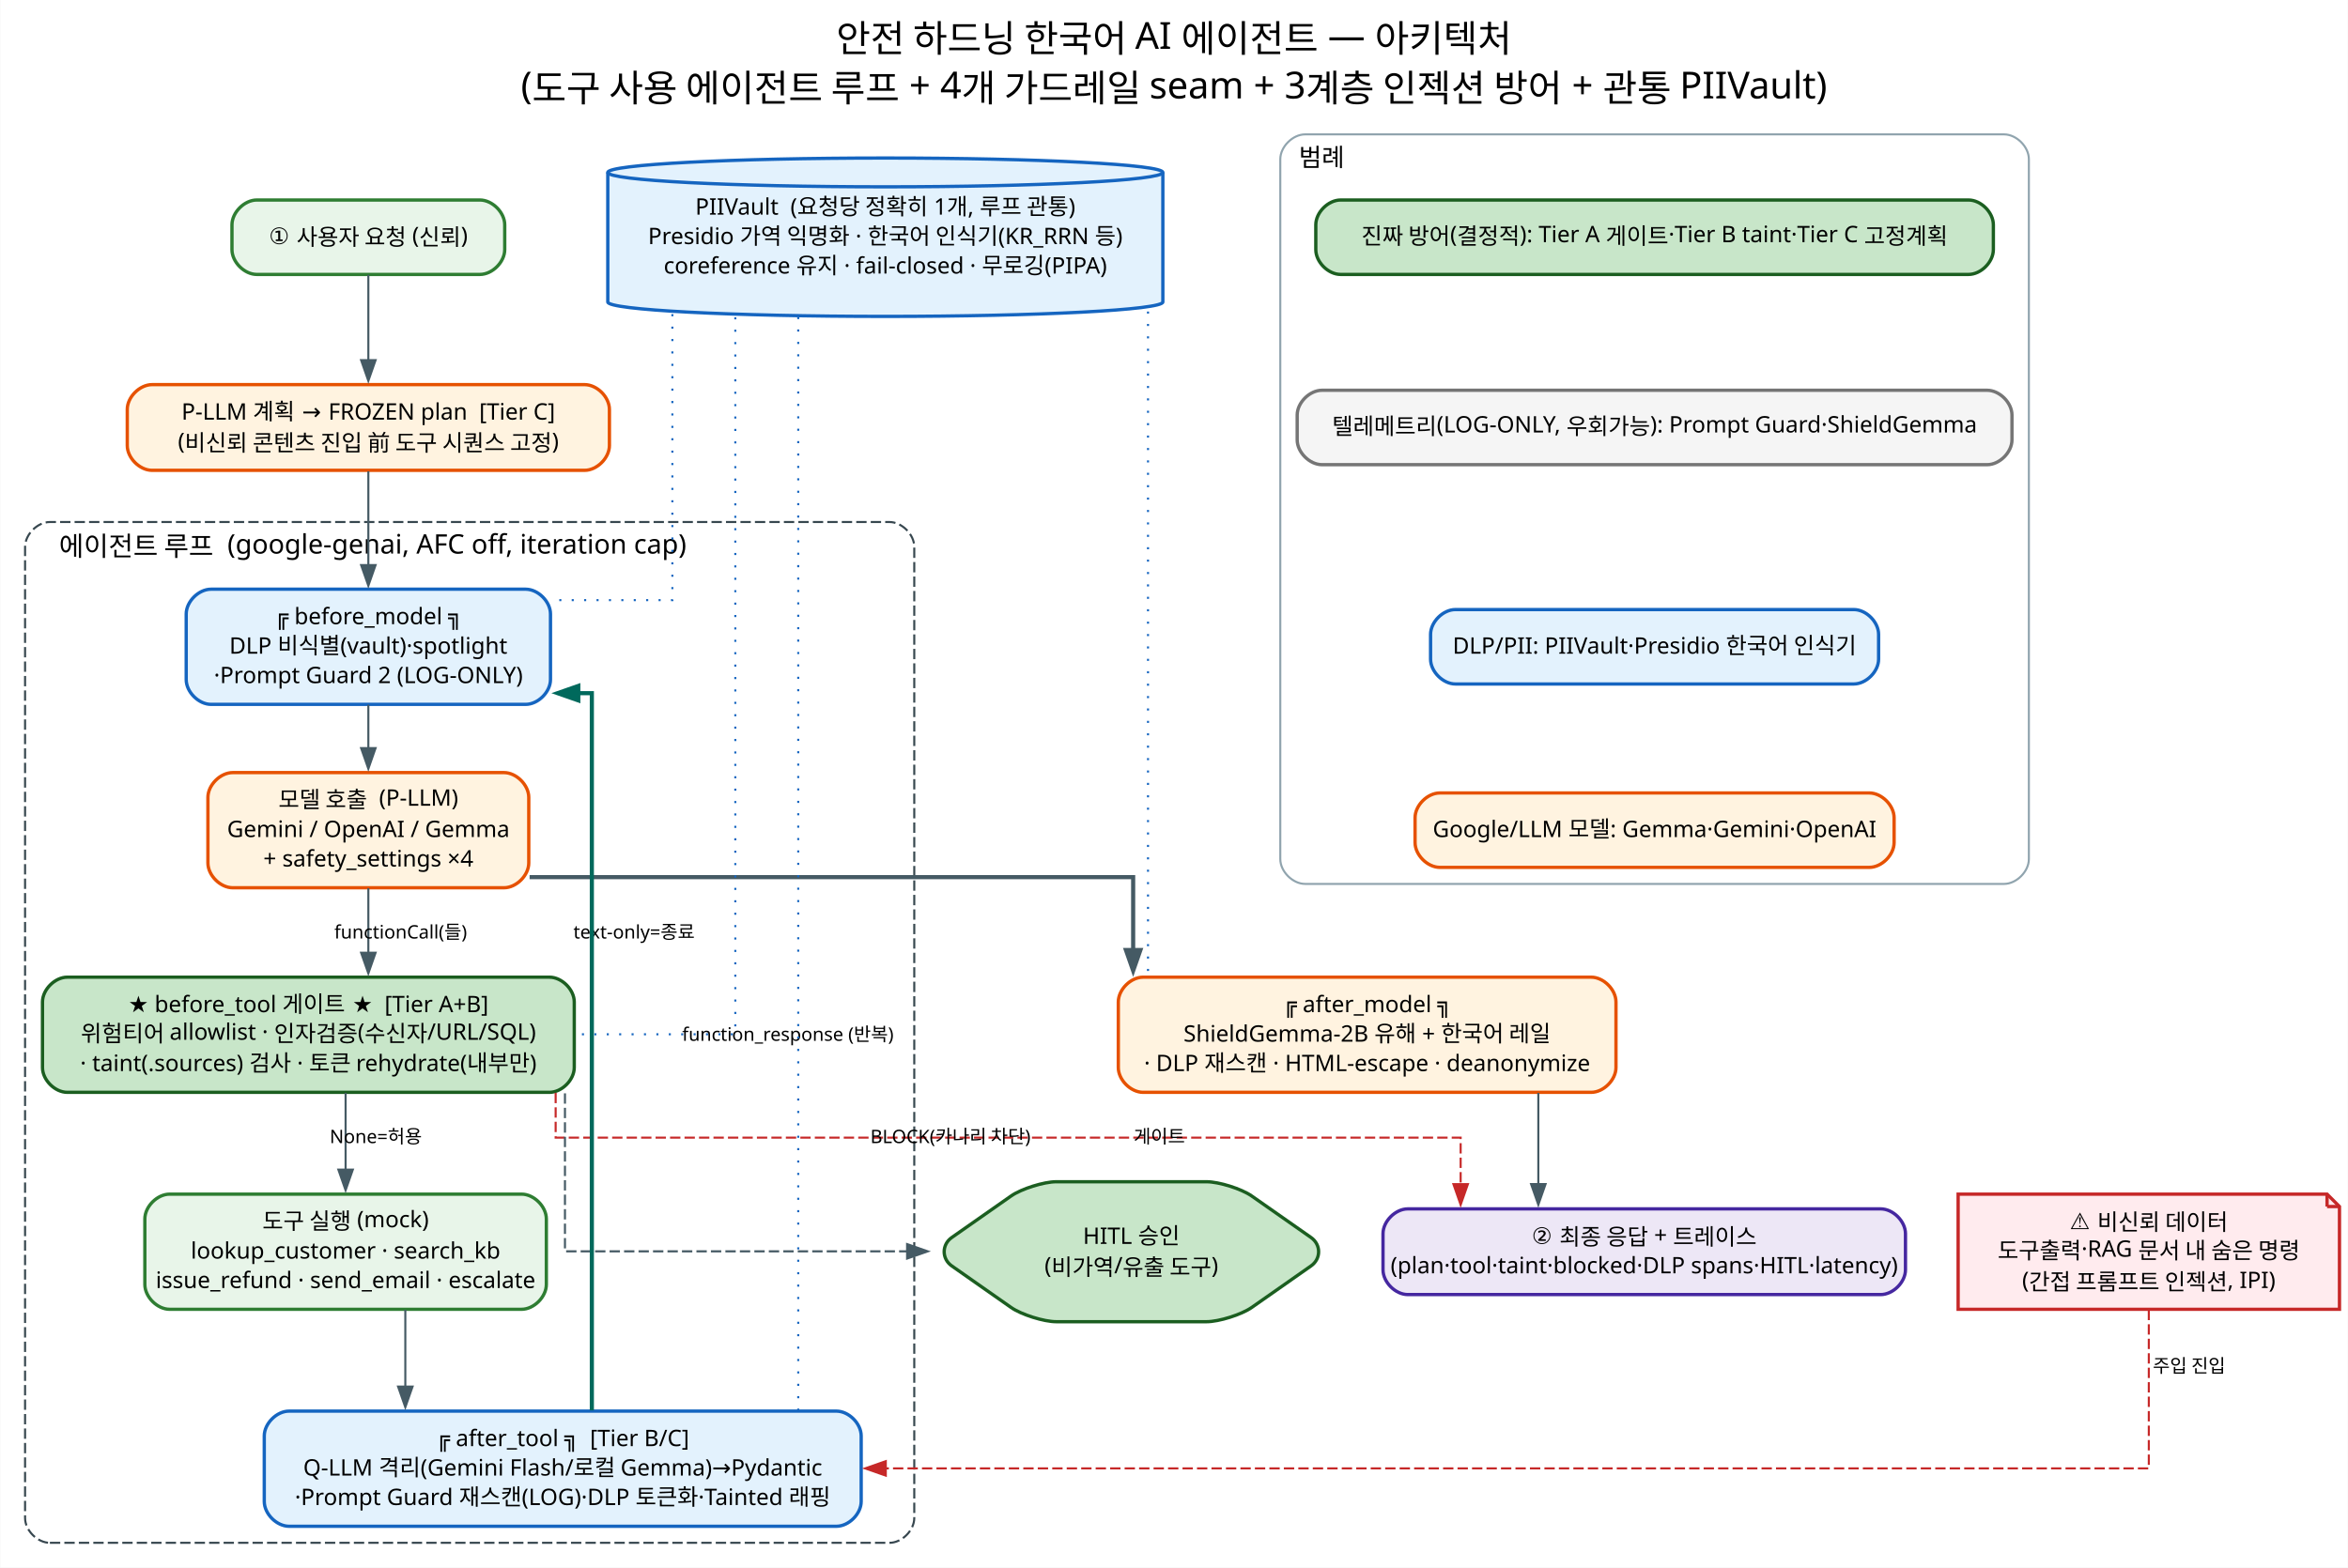
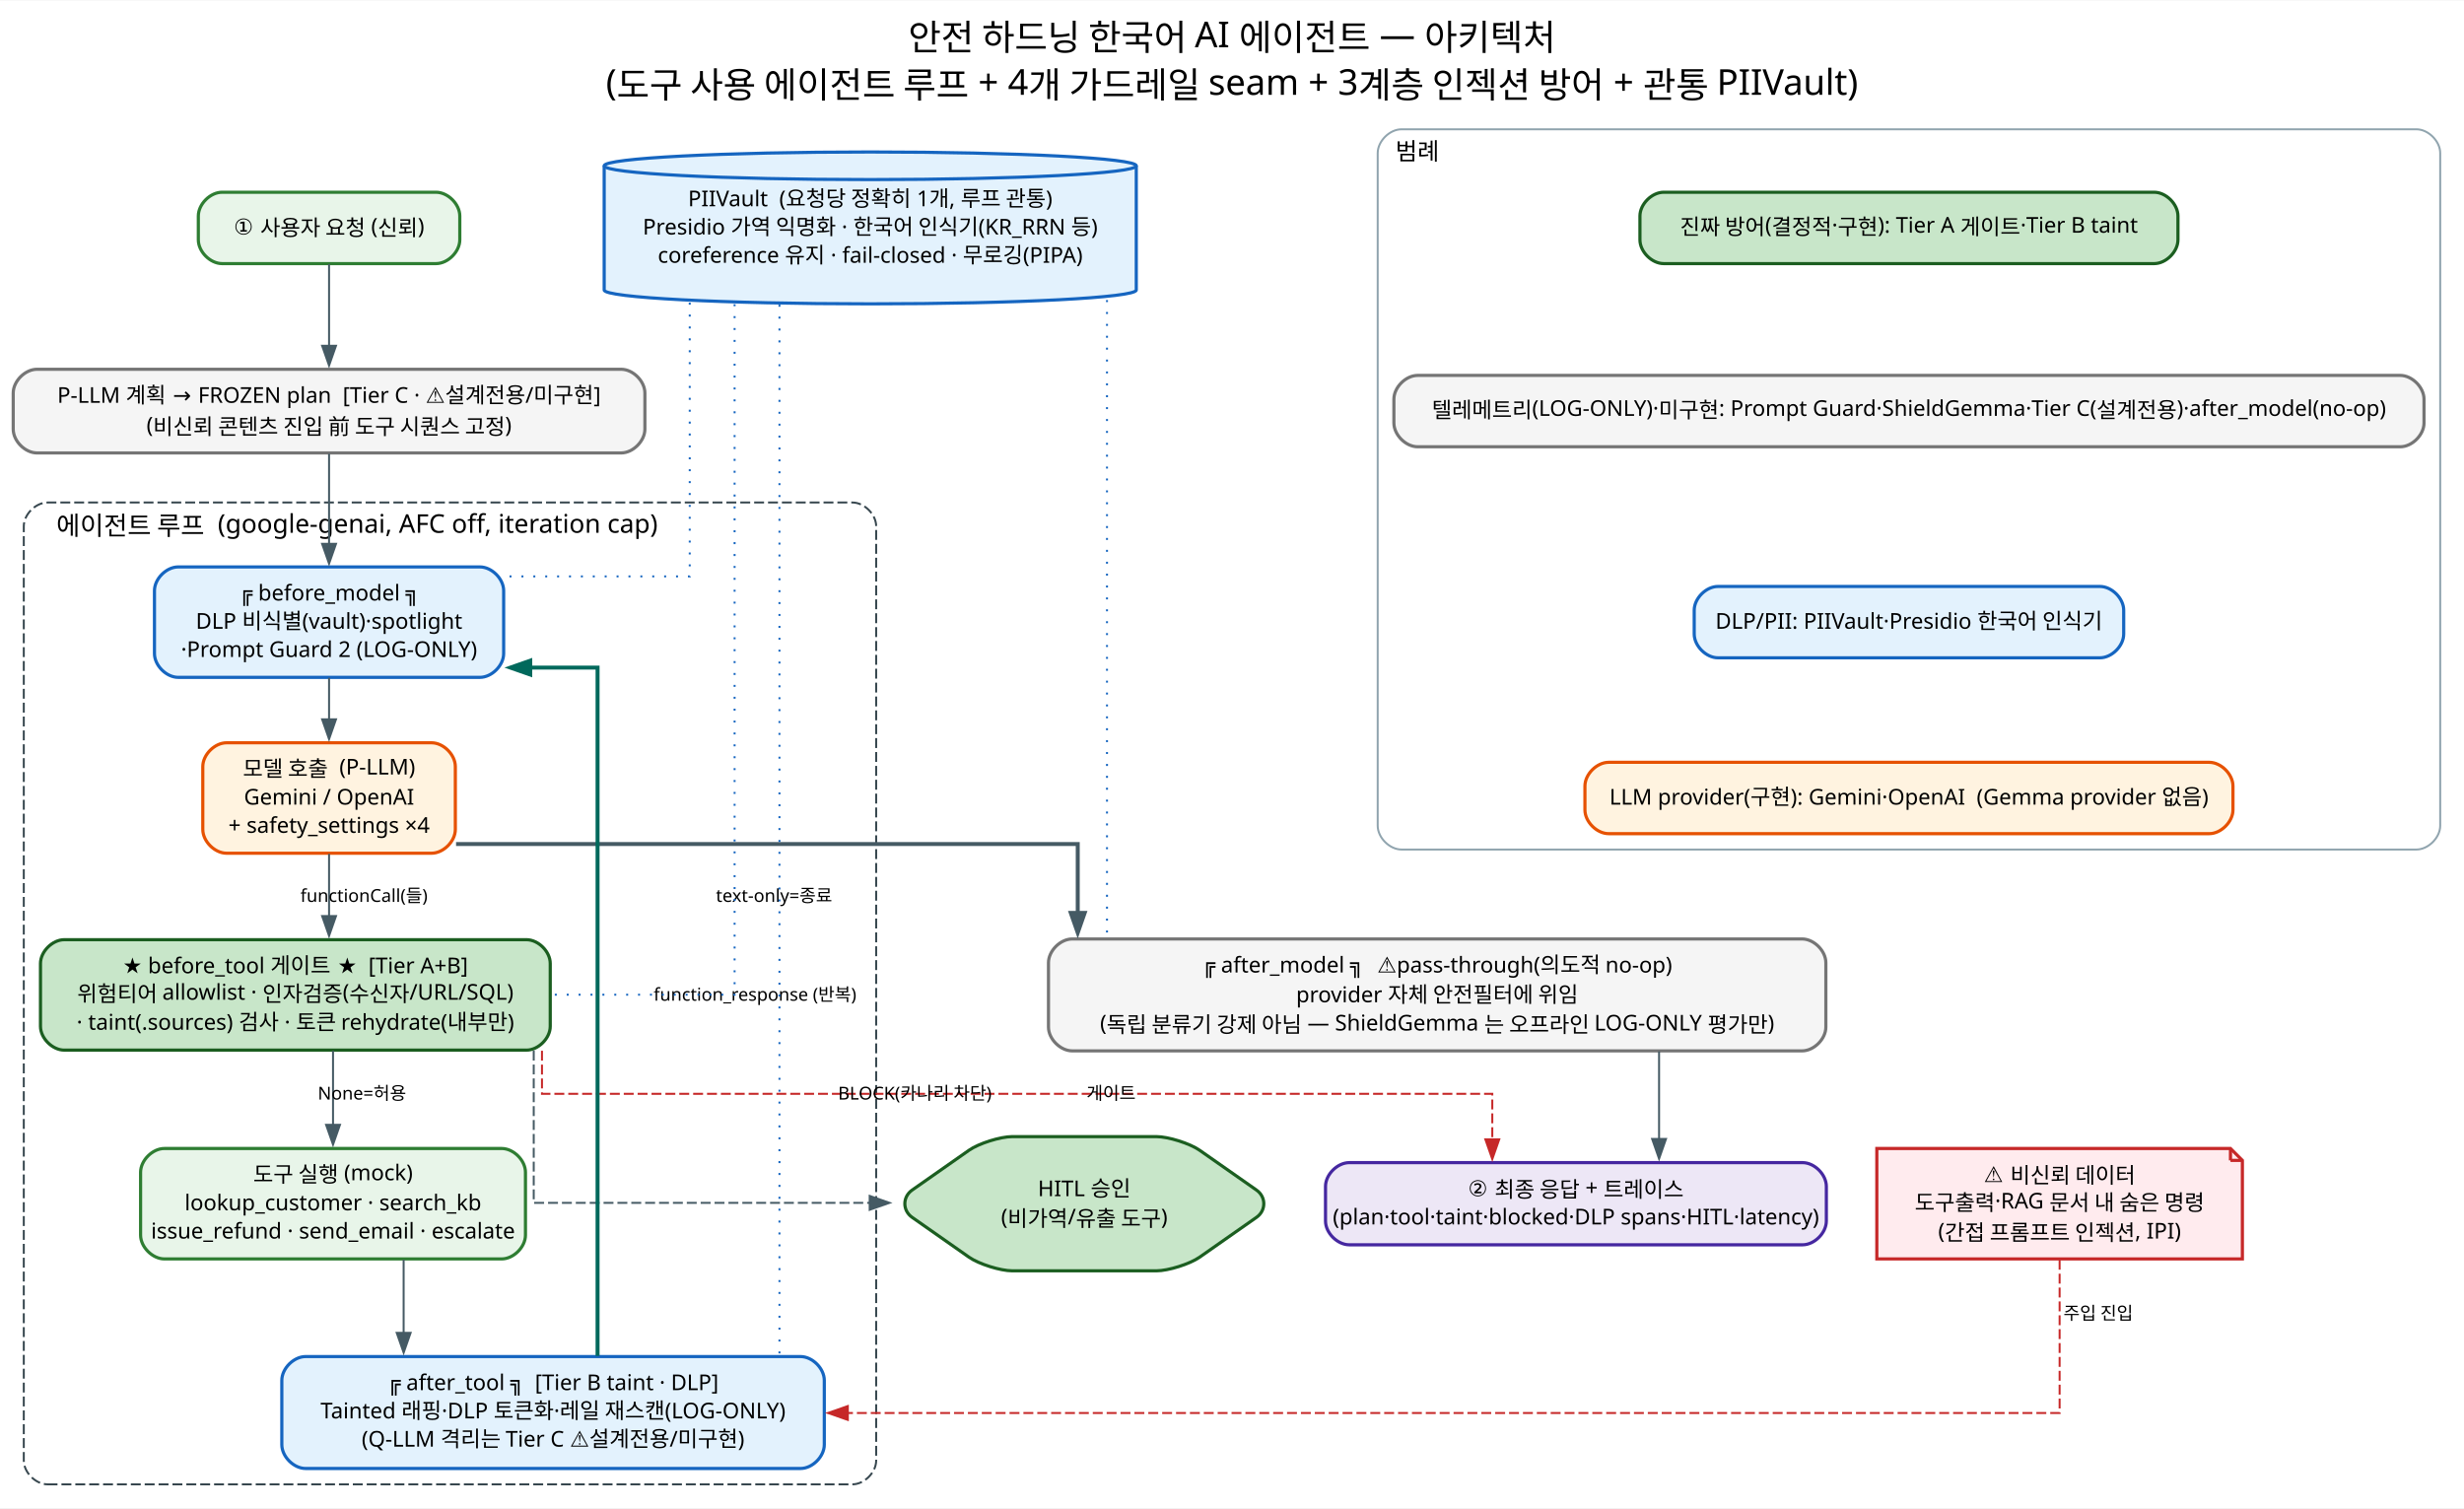
- <svg xmlns="http://www.w3.org/2000/svg" width="1135pt" height="758pt" viewBox="0.00 0.00 1135.20 758.30">
-   <g id="graph0" class="graph" transform="scale(1 1) rotate(0) translate(4 754.3)">
-     <polygon fill="white" stroke="none" points="-4,4 -4,-754.3 1131.2,-754.3 1131.2,4 -4,4" />
-     <text text-anchor="middle" x="563.6" y="-729.2" font-family="AppleGothic" font-size="18.00">안전 하드닝 한국어 AI 에이전트 — 아키텍처</text>
-     <text text-anchor="middle" x="563.6" y="-706.7" font-family="AppleGothic" font-size="18.00">(도구 사용 에이전트 루프 + 4개 가드레일 seam + 3계층 인젝션 방어 + 관통 PIIVault)</text>
+ <svg xmlns="http://www.w3.org/2000/svg" width="1243pt" height="761pt" viewBox="0.00 0.00 1243.00 760.55">
+   <g id="graph0" class="graph" transform="scale(1 1) rotate(0) translate(4 756.55)">
+     <polygon fill="white" stroke="none" points="-4,4 -4,-756.55 1239,-756.55 1239,4 -4,4" />
+     <text text-anchor="middle" x="617.5" y="-731.45" font-family="AppleGothic" font-size="18.00">안전 하드닝 한국어 AI 에이전트 — 아키텍처</text>
+     <text text-anchor="middle" x="617.5" y="-708.95" font-family="AppleGothic" font-size="18.00">(도구 사용 에이전트 루프 + 4개 가드레일 seam + 3계층 인젝션 방어 + 관통 PIIVault)</text>
    <g id="clust1" class="cluster">
-       <path fill="white" stroke="#37474f" stroke-dasharray="5,2" d="M20,-8C20,-8 426,-8 426,-8 432,-8 438,-14 438,-20 438,-20 438,-489.79 438,-489.79 438,-495.79 432,-501.79 426,-501.79 426,-501.79 20,-501.79 20,-501.79 14,-501.79 8,-495.79 8,-489.79 8,-489.79 8,-20 8,-20 8,-14 14,-8 20,-8" />
-       <text text-anchor="middle" x="176.12" y="-485.44" font-family="AppleGothic" font-size="13.00">에이전트 루프  (google-genai, AFC off, iteration cap)</text>
+       <path fill="white" stroke="#37474f" stroke-dasharray="5,2" d="M20,-8C20,-8 426,-8 426,-8 432,-8 438,-14 438,-20 438,-20 438,-491.29 438,-491.29 438,-497.29 432,-503.29 426,-503.29 426,-503.29 20,-503.29 20,-503.29 14,-503.29 8,-497.29 8,-491.29 8,-491.29 8,-20 8,-20 8,-14 14,-8 20,-8" />
+       <text text-anchor="middle" x="176.12" y="-486.94" font-family="AppleGothic" font-size="13.00">에이전트 루프  (google-genai, AFC off, iteration cap)</text>
    </g>
    <g id="clust2" class="cluster">
-       <path fill="white" stroke="#90a4ae" d="M627,-326.73C627,-326.73 965,-326.73 965,-326.73 971,-326.73 977,-332.73 977,-338.73 977,-338.73 977,-677.3 977,-677.3 977,-683.3 971,-689.3 965,-689.3 965,-689.3 627,-689.3 627,-689.3 621,-689.3 615,-683.3 615,-677.3 615,-677.3 615,-338.73 615,-338.73 615,-332.73 621,-326.73 627,-326.73" />
-       <text text-anchor="middle" x="635" y="-673.9" font-family="AppleGothic" font-size="12.00">범례</text>
+       <path fill="white" stroke="#90a4ae" d="M703,-328.23C703,-328.23 1215,-328.23 1215,-328.23 1221,-328.23 1227,-334.23 1227,-340.23 1227,-340.23 1227,-679.55 1227,-679.55 1227,-685.55 1221,-691.55 1215,-691.55 1215,-691.55 703,-691.55 703,-691.55 697,-691.55 691,-685.55 691,-679.55 691,-679.55 691,-340.23 691,-340.23 691,-334.23 697,-328.23 703,-328.23" />
+       <text text-anchor="middle" x="711" y="-676.15" font-family="AppleGothic" font-size="12.00">범례</text>
    </g>
    <g id="node1" class="node">
-       <path fill="#e8f5e9" stroke="#2e7d32" stroke-width="1.6" d="M227.95,-657.55C227.95,-657.55 120.05,-657.55 120.05,-657.55 114.05,-657.55 108.05,-651.55 108.05,-645.55 108.05,-645.55 108.05,-633.55 108.05,-633.55 108.05,-627.55 114.05,-621.55 120.05,-621.55 120.05,-621.55 227.95,-621.55 227.95,-621.55 233.95,-621.55 239.95,-627.55 239.95,-633.55 239.95,-633.55 239.95,-645.55 239.95,-645.55 239.95,-651.55 233.95,-657.55 227.95,-657.55" />
-       <text text-anchor="middle" x="174" y="-636.23" font-family="AppleGothic" font-size="11.00">① 사용자 요청 (신뢰)</text>
+       <path fill="#e8f5e9" stroke="#2e7d32" stroke-width="1.6" d="M215.95,-659.8C215.95,-659.8 108.05,-659.8 108.05,-659.8 102.05,-659.8 96.05,-653.8 96.05,-647.8 96.05,-647.8 96.05,-635.8 96.05,-635.8 96.05,-629.8 102.05,-623.8 108.05,-623.8 108.05,-623.8 215.95,-623.8 215.95,-623.8 221.95,-623.8 227.95,-629.8 227.95,-635.8 227.95,-635.8 227.95,-647.8 227.95,-647.8 227.95,-653.8 221.95,-659.8 215.95,-659.8" />
+       <text text-anchor="middle" x="162" y="-638.48" font-family="AppleGothic" font-size="11.00">① 사용자 요청 (신뢰)</text>
    </g>
    <g id="node2" class="node">
-       <path fill="#fff3e0" stroke="#e65100" stroke-width="1.6" d="M278.58,-568.25C278.58,-568.25 69.42,-568.25 69.42,-568.25 63.42,-568.25 57.42,-562.25 57.42,-556.25 57.42,-556.25 57.42,-538.79 57.42,-538.79 57.42,-532.79 63.42,-526.79 69.42,-526.79 69.42,-526.79 278.58,-526.79 278.58,-526.79 284.58,-526.79 290.58,-532.79 290.58,-538.79 290.58,-538.79 290.58,-556.25 290.58,-556.25 290.58,-562.25 284.58,-568.25 278.58,-568.25" />
-       <text text-anchor="middle" x="174" y="-551.32" font-family="AppleGothic" font-size="11.00">P-LLM 계획 → FROZEN plan  [Tier C]</text>
-       <text text-anchor="middle" x="174" y="-537.07" font-family="AppleGothic" font-size="11.00">(비신뢰 콘텐츠 진입 前 도구 시퀀스 고정)</text>
+       <path fill="#f5f5f5" stroke="#757575" stroke-width="1.6" d="M309.33,-570.5C309.33,-570.5 14.67,-570.5 14.67,-570.5 8.67,-570.5 2.67,-564.5 2.67,-558.5 2.67,-558.5 2.67,-540.29 2.67,-540.29 2.67,-534.29 8.67,-528.29 14.67,-528.29 14.67,-528.29 309.33,-528.29 309.33,-528.29 315.33,-528.29 321.33,-534.29 321.33,-540.29 321.33,-540.29 321.33,-558.5 321.33,-558.5 321.33,-564.5 315.33,-570.5 309.33,-570.5" />
+       <text text-anchor="middle" x="162" y="-553.57" font-family="AppleGothic" font-size="11.00">P-LLM 계획 → FROZEN plan  [Tier C · ⚠️설계전용/미구현]</text>
+       <text text-anchor="middle" x="162" y="-538.57" font-family="AppleGothic" font-size="11.00">(비신뢰 콘텐츠 진입 前 도구 시퀀스 고정)</text>
    </g>
    <g id="edge1" class="edge">
-       <path fill="none" stroke="#455a64" d="M174,-621.37C174,-621.37 174,-580.08 174,-580.08" />
-       <polygon fill="#455a64" stroke="#455a64" points="177.5,-580.08 174,-570.08 170.5,-580.08 177.5,-580.08" />
+       <path fill="none" stroke="#455a64" d="M162,-623.55C162,-623.55 162,-582.37 162,-582.37" />
+       <polygon fill="#455a64" stroke="#455a64" points="165.5,-582.37 162,-572.37 158.5,-582.37 165.5,-582.37" />
    </g>
    <g id="node3" class="node">
-       <path fill="#e3f2fd" stroke="#1565c0" stroke-width="1.6" d="M250.08,-469.29C250.08,-469.29 97.92,-469.29 97.92,-469.29 91.92,-469.29 85.92,-463.29 85.92,-457.29 85.92,-457.29 85.92,-425.58 85.92,-425.58 85.92,-419.58 91.92,-413.58 97.92,-413.58 97.92,-413.58 250.08,-413.58 250.08,-413.58 256.08,-413.58 262.08,-419.58 262.08,-425.58 262.08,-425.58 262.08,-457.29 262.08,-457.29 262.08,-463.29 256.08,-469.29 250.08,-469.29" />
-       <text text-anchor="middle" x="174" y="-452.36" font-family="AppleGothic" font-size="11.00">╔ before_model ╗</text>
-       <text text-anchor="middle" x="174" y="-438.11" font-family="AppleGothic" font-size="11.00">DLP 비식별(vault)·spotlight</text>
-       <text text-anchor="middle" x="174" y="-423.86" font-family="AppleGothic" font-size="11.00">·Prompt Guard 2 (LOG-ONLY)</text>
+       <path fill="#e3f2fd" stroke="#1565c0" stroke-width="1.6" d="M238.08,-470.79C238.08,-470.79 85.92,-470.79 85.92,-470.79 79.92,-470.79 73.92,-464.79 73.92,-458.79 73.92,-458.79 73.92,-427.08 73.92,-427.08 73.92,-421.08 79.92,-415.08 85.92,-415.08 85.92,-415.08 238.08,-415.08 238.08,-415.08 244.08,-415.08 250.08,-421.08 250.08,-427.08 250.08,-427.08 250.08,-458.79 250.08,-458.79 250.08,-464.79 244.08,-470.79 238.08,-470.79" />
+       <text text-anchor="middle" x="162" y="-453.86" font-family="AppleGothic" font-size="11.00">╔ before_model ╗</text>
+       <text text-anchor="middle" x="162" y="-439.61" font-family="AppleGothic" font-size="11.00">DLP 비식별(vault)·spotlight</text>
+       <text text-anchor="middle" x="162" y="-425.36" font-family="AppleGothic" font-size="11.00">·Prompt Guard 2 (LOG-ONLY)</text>
    </g>
    <g id="edge2" class="edge">
-       <path fill="none" stroke="#455a64" d="M174,-526.31C174,-526.31 174,-480.97 174,-480.97" />
-       <polygon fill="#455a64" stroke="#455a64" points="177.5,-480.97 174,-470.97 170.5,-480.97 177.5,-480.97" />
+       <path fill="none" stroke="#455a64" d="M162,-527.86C162,-527.86 162,-482.44 162,-482.44" />
+       <polygon fill="#455a64" stroke="#455a64" points="165.5,-482.44 162,-472.44 158.5,-482.44 165.5,-482.44" />
    </g>
    <g id="node4" class="node">
-       <path fill="#fff3e0" stroke="#e65100" stroke-width="1.6" d="M239.58,-380.58C239.58,-380.58 108.42,-380.58 108.42,-380.58 102.42,-380.58 96.42,-374.58 96.42,-368.58 96.42,-368.58 96.42,-336.87 96.42,-336.87 96.42,-330.87 102.42,-324.87 108.42,-324.87 108.42,-324.87 239.58,-324.87 239.58,-324.87 245.58,-324.87 251.58,-330.87 251.58,-336.87 251.58,-336.87 251.58,-368.58 251.58,-368.58 251.58,-374.58 245.58,-380.58 239.58,-380.58" />
-       <text text-anchor="middle" x="174" y="-363.65" font-family="AppleGothic" font-size="11.00">모델 호출  (P-LLM)</text>
-       <text text-anchor="middle" x="174" y="-349.4" font-family="AppleGothic" font-size="11.00">Gemini / OpenAI / Gemma</text>
-       <text text-anchor="middle" x="174" y="-335.15" font-family="AppleGothic" font-size="11.00">+ safety_settings ×4</text>
+       <path fill="#fff3e0" stroke="#e65100" stroke-width="1.6" d="M213.7,-382.08C213.7,-382.08 110.3,-382.08 110.3,-382.08 104.3,-382.08 98.3,-376.08 98.3,-370.08 98.3,-370.08 98.3,-338.37 98.3,-338.37 98.3,-332.37 104.3,-326.37 110.3,-326.37 110.3,-326.37 213.7,-326.37 213.7,-326.37 219.7,-326.37 225.7,-332.37 225.7,-338.37 225.7,-338.37 225.7,-370.08 225.7,-370.08 225.7,-376.08 219.7,-382.08 213.7,-382.08" />
+       <text text-anchor="middle" x="162" y="-365.15" font-family="AppleGothic" font-size="11.00">모델 호출  (P-LLM)</text>
+       <text text-anchor="middle" x="162" y="-350.9" font-family="AppleGothic" font-size="11.00">Gemini / OpenAI</text>
+       <text text-anchor="middle" x="162" y="-336.65" font-family="AppleGothic" font-size="11.00">+ safety_settings ×4</text>
    </g>
    <g id="edge3" class="edge">
-       <path fill="none" stroke="#455a64" d="M174,-413.37C174,-413.37 174,-392.43 174,-392.43" />
-       <polygon fill="#455a64" stroke="#455a64" points="177.5,-392.43 174,-382.43 170.5,-392.43 177.5,-392.43" />
+       <path fill="none" stroke="#455a64" d="M162,-414.87C162,-414.87 162,-393.93 162,-393.93" />
+       <polygon fill="#455a64" stroke="#455a64" points="165.5,-393.93 162,-383.93 158.5,-393.93 165.5,-393.93" />
    </g>
    <g id="node5" class="node">
-       <path fill="#c8e6c9" stroke="#1b5e20" stroke-width="1.6" d="M261.58,-281.62C261.58,-281.62 28.42,-281.62 28.42,-281.62 22.42,-281.62 16.42,-275.62 16.42,-269.62 16.42,-269.62 16.42,-237.91 16.42,-237.91 16.42,-231.91 22.42,-225.91 28.42,-225.91 28.42,-225.91 261.58,-225.91 261.58,-225.91 267.58,-225.91 273.58,-231.91 273.58,-237.91 273.58,-237.91 273.58,-269.62 273.58,-269.62 273.58,-275.62 267.58,-281.62 261.58,-281.62" />
-       <text text-anchor="middle" x="145" y="-264.69" font-family="AppleGothic" font-size="11.00">★ before_tool 게이트 ★  [Tier A+B]</text>
-       <text text-anchor="middle" x="145" y="-250.44" font-family="AppleGothic" font-size="11.00">위험티어 allowlist · 인자검증(수신자/URL/SQL)</text>
-       <text text-anchor="middle" x="145" y="-236.19" font-family="AppleGothic" font-size="11.00">· taint(.sources) 검사 · 토큰 rehydrate(내부만)</text>
+       <path fill="#c8e6c9" stroke="#1b5e20" stroke-width="1.6" d="M261.58,-282.75C261.58,-282.75 28.42,-282.75 28.42,-282.75 22.42,-282.75 16.42,-276.75 16.42,-270.75 16.42,-270.75 16.42,-239.04 16.42,-239.04 16.42,-233.04 22.42,-227.04 28.42,-227.04 28.42,-227.04 261.58,-227.04 261.58,-227.04 267.58,-227.04 273.58,-233.04 273.58,-239.04 273.58,-239.04 273.58,-270.75 273.58,-270.75 273.58,-276.75 267.58,-282.75 261.58,-282.75" />
+       <text text-anchor="middle" x="145" y="-265.82" font-family="AppleGothic" font-size="11.00">★ before_tool 게이트 ★  [Tier A+B]</text>
+       <text text-anchor="middle" x="145" y="-251.57" font-family="AppleGothic" font-size="11.00">위험티어 allowlist · 인자검증(수신자/URL/SQL)</text>
+       <text text-anchor="middle" x="145" y="-237.32" font-family="AppleGothic" font-size="11.00">· taint(.sources) 검사 · 토큰 rehydrate(내부만)</text>
    </g>
    <g id="edge4" class="edge">
-       <path fill="none" stroke="#455a64" d="M174,-324.64C174,-324.64 174,-293.45 174,-293.45" />
-       <polygon fill="#455a64" stroke="#455a64" points="177.5,-293.45 174,-283.45 170.5,-293.45 177.5,-293.45" />
-       <text text-anchor="middle" x="189.62" y="-300.32" font-family="AppleGothic" font-size="9.00">functionCall(들)</text>
+       <path fill="none" stroke="#455a64" d="M162,-326.03C162,-326.03 162,-294.68 162,-294.68" />
+       <polygon fill="#455a64" stroke="#455a64" points="165.5,-294.68 162,-284.68 158.5,-294.68 165.5,-294.68" />
+       <text text-anchor="middle" x="179.62" y="-301.82" font-family="AppleGothic" font-size="9.00">functionCall(들)</text>
    </g>
    <g id="node8" class="node">
-       <path fill="#fff3e0" stroke="#e65100" stroke-width="1.6" d="M765.33,-281.62C765.33,-281.62 548.67,-281.62 548.67,-281.62 542.67,-281.62 536.67,-275.62 536.67,-269.62 536.67,-269.62 536.67,-237.91 536.67,-237.91 536.67,-231.91 542.67,-225.91 548.67,-225.91 548.67,-225.91 765.33,-225.91 765.33,-225.91 771.33,-225.91 777.33,-231.91 777.33,-237.91 777.33,-237.91 777.33,-269.62 777.33,-269.62 777.33,-275.62 771.33,-281.62 765.33,-281.62" />
-       <text text-anchor="middle" x="657" y="-264.69" font-family="AppleGothic" font-size="11.00">╔ after_model ╗</text>
-       <text text-anchor="middle" x="657" y="-250.44" font-family="AppleGothic" font-size="11.00">ShieldGemma-2B 유해 + 한국어 레일</text>
-       <text text-anchor="middle" x="657" y="-236.19" font-family="AppleGothic" font-size="11.00">· DLP 재스캔 · HTML-escape · deanonymize</text>
+       <path fill="#f5f5f5" stroke="#757575" stroke-width="1.6" d="M905.08,-283.12C905.08,-283.12 536.92,-283.12 536.92,-283.12 530.92,-283.12 524.92,-277.12 524.92,-271.12 524.92,-271.12 524.92,-238.66 524.92,-238.66 524.92,-232.66 530.92,-226.66 536.92,-226.66 536.92,-226.66 905.08,-226.66 905.08,-226.66 911.08,-226.66 917.08,-232.66 917.08,-238.66 917.08,-238.66 917.08,-271.12 917.08,-271.12 917.08,-277.12 911.08,-283.12 905.08,-283.12" />
+       <text text-anchor="middle" x="721" y="-266.19" font-family="AppleGothic" font-size="11.00">╔ after_model ╗  ⚠️pass-through(의도적 no-op)</text>
+       <text text-anchor="middle" x="721" y="-251.19" font-family="AppleGothic" font-size="11.00">provider 자체 안전필터에 위임</text>
+       <text text-anchor="middle" x="721" y="-236.94" font-family="AppleGothic" font-size="11.00">(독립 분류기 강제 아님 — ShieldGemma 는 오프라인 LOG-ONLY 평가만)</text>
    </g>
    <g id="edge9" class="edge">
-       <path fill="none" stroke="#455a64" stroke-width="2" d="M251.98,-330C360.49,-330 543.85,-330 543.85,-330 543.85,-330 543.85,-293.24 543.85,-293.24" />
-       <polygon fill="#455a64" stroke="#455a64" stroke-width="2" points="547.35,-294.75 543.85,-284.75 540.35,-294.75 547.35,-294.75" />
-       <text text-anchor="middle" x="302.5" y="-300.32" font-family="AppleGothic" font-size="9.00">text-only=종료</text>
+       <path fill="none" stroke="#455a64" stroke-width="2" d="M226.07,-331C333.82,-331 539.68,-331 539.68,-331 539.68,-331 539.68,-294.75 539.68,-294.75" />
+       <polygon fill="#455a64" stroke="#455a64" stroke-width="2" points="543.18,-296.26 539.68,-286.26 536.18,-296.26 543.18,-296.26" />
+       <text text-anchor="middle" x="386.5" y="-301.82" font-family="AppleGothic" font-size="9.00">text-only=종료</text>
    </g>
    <g id="node6" class="node">
-       <path fill="#e8f5e9" stroke="#2e7d32" stroke-width="1.6" d="M248.08,-176.67C248.08,-176.67 77.92,-176.67 77.92,-176.67 71.92,-176.67 65.92,-170.67 65.92,-164.67 65.92,-164.67 65.92,-132.96 65.92,-132.96 65.92,-126.96 71.92,-120.96 77.92,-120.96 77.92,-120.96 248.08,-120.96 248.08,-120.96 254.08,-120.96 260.08,-126.96 260.08,-132.96 260.08,-132.96 260.08,-164.67 260.08,-164.67 260.08,-170.67 254.08,-176.67 248.08,-176.67" />
-       <text text-anchor="middle" x="163" y="-159.74" font-family="AppleGothic" font-size="11.00">도구 실행 (mock)</text>
-       <text text-anchor="middle" x="163" y="-145.49" font-family="AppleGothic" font-size="11.00">lookup_customer · search_kb</text>
-       <text text-anchor="middle" x="163" y="-131.24" font-family="AppleGothic" font-size="11.00">issue_refund · send_email · escalate</text>
+       <path fill="#e8f5e9" stroke="#2e7d32" stroke-width="1.6" d="M249.08,-177.42C249.08,-177.42 78.92,-177.42 78.92,-177.42 72.92,-177.42 66.92,-171.42 66.92,-165.42 66.92,-165.42 66.92,-133.71 66.92,-133.71 66.92,-127.71 72.92,-121.71 78.92,-121.71 78.92,-121.71 249.08,-121.71 249.08,-121.71 255.08,-121.71 261.08,-127.71 261.08,-133.71 261.08,-133.71 261.08,-165.42 261.08,-165.42 261.08,-171.42 255.08,-177.42 249.08,-177.42" />
+       <text text-anchor="middle" x="164" y="-160.49" font-family="AppleGothic" font-size="11.00">도구 실행 (mock)</text>
+       <text text-anchor="middle" x="164" y="-146.24" font-family="AppleGothic" font-size="11.00">lookup_customer · search_kb</text>
+       <text text-anchor="middle" x="164" y="-131.99" font-family="AppleGothic" font-size="11.00">issue_refund · send_email · escalate</text>
    </g>
    <g id="edge5" class="edge">
-       <path fill="none" stroke="#455a64" d="M163,-225.64C163,-225.64 163,-188.53 163,-188.53" />
-       <polygon fill="#455a64" stroke="#455a64" points="166.5,-188.53 163,-178.53 159.5,-188.53 166.5,-188.53" />
-       <text text-anchor="middle" x="177.62" y="-201.36" font-family="AppleGothic" font-size="9.00">None=허용</text>
+       <path fill="none" stroke="#455a64" d="M164,-226.67C164,-226.67 164,-189.38 164,-189.38" />
+       <polygon fill="#455a64" stroke="#455a64" points="167.5,-189.38 164,-179.38 160.5,-189.38 167.5,-189.38" />
+       <text text-anchor="middle" x="178.62" y="-202.11" font-family="AppleGothic" font-size="9.00">None=허용</text>
    </g>
    <g id="node9" class="node">
-       <path fill="#ede7f6" stroke="#4527a0" stroke-width="1.6" d="M905.33,-169.54C905.33,-169.54 676.67,-169.54 676.67,-169.54 670.67,-169.54 664.67,-163.54 664.67,-157.54 664.67,-157.54 664.67,-140.08 664.67,-140.08 664.67,-134.08 670.67,-128.08 676.67,-128.08 676.67,-128.08 905.33,-128.08 905.33,-128.08 911.33,-128.08 917.33,-134.08 917.33,-140.08 917.33,-140.08 917.33,-157.54 917.33,-157.54 917.33,-163.54 911.33,-169.54 905.33,-169.54" />
-       <text text-anchor="middle" x="791" y="-152.61" font-family="AppleGothic" font-size="11.00">② 최종 응답 + 트레이스</text>
-       <text text-anchor="middle" x="791" y="-138.36" font-family="AppleGothic" font-size="11.00">(plan·tool·taint·blocked·DLP spans·HITL·latency)</text>
+       <path fill="#ede7f6" stroke="#4527a0" stroke-width="1.6" d="M905.33,-170.29C905.33,-170.29 676.67,-170.29 676.67,-170.29 670.67,-170.29 664.67,-164.29 664.67,-158.29 664.67,-158.29 664.67,-140.83 664.67,-140.83 664.67,-134.83 670.67,-128.83 676.67,-128.83 676.67,-128.83 905.33,-128.83 905.33,-128.83 911.33,-128.83 917.33,-134.83 917.33,-140.83 917.33,-140.83 917.33,-158.29 917.33,-158.29 917.33,-164.29 911.33,-170.29 905.33,-170.29" />
+       <text text-anchor="middle" x="791" y="-153.36" font-family="AppleGothic" font-size="11.00">② 최종 응답 + 트레이스</text>
+       <text text-anchor="middle" x="791" y="-139.11" font-family="AppleGothic" font-size="11.00">(plan·tool·taint·blocked·DLP spans·HITL·latency)</text>
    </g>
    <g id="edge12" class="edge">
-       <path fill="none" stroke="#c62828" stroke-dasharray="5,2" d="M264.58,-225.68C264.58,-214.4 264.58,-204 264.58,-204 264.58,-204 702.22,-204 702.22,-204 702.22,-204 702.22,-181.5 702.22,-181.5" />
-       <polygon fill="#c62828" stroke="#c62828" points="705.72,-181.5 702.22,-171.5 698.72,-181.5 705.72,-181.5" />
-       <text text-anchor="middle" x="455.5" y="-201.36" font-family="AppleGothic" font-size="9.00">BLOCK(카나리 차단)</text>
+       <path fill="none" stroke="#c62828" stroke-dasharray="5,2" d="M269.41,-226.74C269.41,-215.42 269.41,-205 269.41,-205 269.41,-205 748.81,-205 748.81,-205 748.81,-205 748.81,-182.03 748.81,-182.03" />
+       <polygon fill="#c62828" stroke="#c62828" points="752.31,-182.03 748.81,-172.03 745.31,-182.03 752.31,-182.03" />
+       <text text-anchor="middle" x="457.5" y="-202.11" font-family="AppleGothic" font-size="9.00">BLOCK(카나리 차단)</text>
    </g>
    <g id="node12" class="node">
-       <path fill="#c8e6c9" stroke="#1b5e20" stroke-width="1.6" d="M629.85,-155.7C629.85,-155.7 601.17,-175.78 601.17,-175.78 596.26,-179.22 585.34,-182.66 579.34,-182.66 579.34,-182.66 506.66,-182.66 506.66,-182.66 500.66,-182.66 489.74,-179.22 484.83,-175.78 484.83,-175.78 456.15,-155.7 456.15,-155.7 451.23,-152.25 451.23,-145.37 456.15,-141.93 456.15,-141.93 484.83,-121.84 484.83,-121.84 489.74,-118.4 500.66,-114.96 506.66,-114.96 506.66,-114.96 579.34,-114.96 579.34,-114.96 585.34,-114.96 596.26,-118.4 601.17,-121.84 601.17,-121.84 629.85,-141.93 629.85,-141.93 634.77,-145.37 634.77,-152.25 629.85,-155.7" />
-       <text text-anchor="middle" x="543" y="-152.61" font-family="AppleGothic" font-size="11.00">HITL 승인</text>
-       <text text-anchor="middle" x="543" y="-138.36" font-family="AppleGothic" font-size="11.00">(비가역/유출 도구)</text>
+       <path fill="#c8e6c9" stroke="#1b5e20" stroke-width="1.6" d="M629.85,-156.45C629.85,-156.45 601.17,-176.53 601.17,-176.53 596.26,-179.97 585.34,-183.41 579.34,-183.41 579.34,-183.41 506.66,-183.41 506.66,-183.41 500.66,-183.41 489.74,-179.97 484.83,-176.53 484.83,-176.53 456.15,-156.45 456.15,-156.45 451.23,-153 451.23,-146.12 456.15,-142.68 456.15,-142.68 484.83,-122.59 484.83,-122.59 489.74,-119.15 500.66,-115.71 506.66,-115.71 506.66,-115.71 579.34,-115.71 579.34,-115.71 585.34,-115.71 596.26,-119.15 601.17,-122.59 601.17,-122.59 629.85,-142.68 629.85,-142.68 634.77,-146.12 634.77,-153 629.85,-156.45" />
+       <text text-anchor="middle" x="543" y="-153.36" font-family="AppleGothic" font-size="11.00">HITL 승인</text>
+       <text text-anchor="middle" x="543" y="-139.11" font-family="AppleGothic" font-size="11.00">(비가역/유출 도구)</text>
    </g>
    <g id="edge6" class="edge">
-       <path fill="none" stroke="#455a64" stroke-dasharray="5,2" d="M269.08,-225.42C269.08,-194.39 269.08,-149 269.08,-149 269.08,-149 434.53,-149 434.53,-149" />
-       <polygon fill="#455a64" stroke="#455a64" points="434.53,-152.5 444.53,-149 434.53,-145.5 434.53,-152.5" />
-       <text text-anchor="middle" x="556.5" y="-201.36" font-family="AppleGothic" font-size="9.00">게이트</text>
+       <path fill="none" stroke="#455a64" stroke-dasharray="5,2" d="M265.25,-226.78C265.25,-195.71 265.25,-150 265.25,-150 265.25,-150 434.73,-150 434.73,-150" />
+       <polygon fill="#455a64" stroke="#455a64" points="434.73,-153.5 444.73,-150 434.73,-146.5 434.73,-153.5" />
+       <text text-anchor="middle" x="556.5" y="-202.11" font-family="AppleGothic" font-size="9.00">게이트</text>
    </g>
    <g id="node7" class="node">
-       <path fill="#e3f2fd" stroke="#1565c0" stroke-width="1.6" d="M400.33,-71.71C400.33,-71.71 135.67,-71.71 135.67,-71.71 129.67,-71.71 123.67,-65.71 123.67,-59.71 123.67,-59.71 123.67,-28 123.67,-28 123.67,-22 129.67,-16 135.67,-16 135.67,-16 400.33,-16 400.33,-16 406.33,-16 412.33,-22 412.33,-28 412.33,-28 412.33,-59.71 412.33,-59.71 412.33,-65.71 406.33,-71.71 400.33,-71.71" />
-       <text text-anchor="middle" x="268" y="-54.78" font-family="AppleGothic" font-size="11.00">╔ after_tool ╗  [Tier B/C]</text>
-       <text text-anchor="middle" x="268" y="-40.53" font-family="AppleGothic" font-size="11.00">Q-LLM 격리(Gemini Flash/로컬 Gemma)→Pydantic</text>
-       <text text-anchor="middle" x="268" y="-26.28" font-family="AppleGothic" font-size="11.00">·Prompt Guard 재스캔(LOG)·DLP 토큰화·Tainted 래핑</text>
+       <path fill="#e3f2fd" stroke="#1565c0" stroke-width="1.6" d="M399.83,-72.46C399.83,-72.46 150.17,-72.46 150.17,-72.46 144.17,-72.46 138.17,-66.46 138.17,-60.46 138.17,-60.46 138.17,-28 138.17,-28 138.17,-22 144.17,-16 150.17,-16 150.17,-16 399.83,-16 399.83,-16 405.83,-16 411.83,-22 411.83,-28 411.83,-28 411.83,-60.46 411.83,-60.46 411.83,-66.46 405.83,-72.46 399.83,-72.46" />
+       <text text-anchor="middle" x="275" y="-55.53" font-family="AppleGothic" font-size="11.00">╔ after_tool ╗  [Tier B taint · DLP]</text>
+       <text text-anchor="middle" x="275" y="-41.28" font-family="AppleGothic" font-size="11.00">Tainted 래핑·DLP 토큰화·레일 재스캔(LOG-ONLY)</text>
+       <text text-anchor="middle" x="275" y="-27.03" font-family="AppleGothic" font-size="11.00">(Q-LLM 격리는 Tier C ⚠️설계전용/미구현)</text>
    </g>
    <g id="edge7" class="edge">
-       <path fill="none" stroke="#455a64" d="M191.88,-120.69C191.88,-120.69 191.88,-83.57 191.88,-83.57" />
-       <polygon fill="#455a64" stroke="#455a64" points="195.38,-83.57 191.88,-73.57 188.38,-83.57 195.38,-83.57" />
+       <path fill="none" stroke="#455a64" d="M199.62,-121.33C199.62,-121.33 199.62,-84.42 199.62,-84.42" />
+       <polygon fill="#455a64" stroke="#455a64" points="203.13,-84.42 199.63,-74.42 196.13,-84.42 203.13,-84.42" />
    </g>
    <g id="edge8" class="edge">
-       <path fill="none" stroke="#00695c" stroke-width="2" d="M282.08,-72.05C282.08,-159.3 282.08,-419 282.08,-419 282.08,-419 274.02,-419 274.02,-419" />
-       <polygon fill="#00695c" stroke="#00695c" stroke-width="2" points="275.53,-415.5 265.53,-419 275.53,-422.5 275.53,-415.5" />
-       <text text-anchor="middle" x="376.88" y="-250.84" font-family="AppleGothic" font-size="9.00">function_response (반복)</text>
+       <path fill="none" stroke="#00695c" stroke-width="2" d="M297.45,-72.78C297.45,-160.47 297.45,-420 297.45,-420 297.45,-420 261.97,-420 261.97,-420" />
+       <polygon fill="#00695c" stroke="#00695c" stroke-width="2" points="263.49,-416.5 253.49,-420 263.49,-423.5 263.49,-416.5" />
+       <text text-anchor="middle" x="376.88" y="-251.97" font-family="AppleGothic" font-size="9.00">function_response (반복)</text>
    </g>
    <g id="edge10" class="edge">
-       <path fill="none" stroke="#455a64" d="M739.78,-225.64C739.78,-225.64 739.78,-181.53 739.78,-181.53" />
-       <polygon fill="#455a64" stroke="#455a64" points="743.28,-181.53 739.78,-171.53 736.28,-181.53 743.28,-181.53" />
+       <path fill="none" stroke="#455a64" d="M832.94,-226.39C832.94,-226.39 832.94,-182.25 832.94,-182.25" />
+       <polygon fill="#455a64" stroke="#455a64" points="836.44,-182.25 832.94,-172.25 829.44,-182.25 836.44,-182.25" />
    </g>
    <g id="node10" class="node">
-       <polygon fill="#ffebee" stroke="#c62828" stroke-width="1.6" points="1121.2,-176.67 942.79,-176.67 942.79,-120.96 1127.2,-120.96 1127.2,-170.67 1121.2,-176.67" />
-       <polyline fill="none" stroke="#c62828" stroke-width="1.6" points="1121.2,-176.67 1121.2,-170.67" />
-       <polyline fill="none" stroke="#c62828" stroke-width="1.6" points="1127.2,-170.67 1121.2,-170.67" />
-       <text text-anchor="middle" x="1035" y="-159.74" font-family="AppleGothic" font-size="11.00">⚠ 비신뢰 데이터</text>
-       <text text-anchor="middle" x="1035" y="-145.49" font-family="AppleGothic" font-size="11.00">도구출력·RAG 문서 내 숨은 명령</text>
-       <text text-anchor="middle" x="1035" y="-131.24" font-family="AppleGothic" font-size="11.00">(간접 프롬프트 인젝션, IPI)</text>
+       <polygon fill="#ffebee" stroke="#c62828" stroke-width="1.6" points="1121.2,-177.42 942.79,-177.42 942.79,-121.71 1127.2,-121.71 1127.2,-171.42 1121.2,-177.42" />
+       <polyline fill="none" stroke="#c62828" stroke-width="1.6" points="1121.2,-177.42 1121.2,-171.42" />
+       <polyline fill="none" stroke="#c62828" stroke-width="1.6" points="1127.2,-171.42 1121.2,-171.42" />
+       <text text-anchor="middle" x="1035" y="-160.49" font-family="AppleGothic" font-size="11.00">⚠ 비신뢰 데이터</text>
+       <text text-anchor="middle" x="1035" y="-146.24" font-family="AppleGothic" font-size="11.00">도구출력·RAG 문서 내 숨은 명령</text>
+       <text text-anchor="middle" x="1035" y="-131.99" font-family="AppleGothic" font-size="11.00">(간접 프롬프트 인젝션, IPI)</text>
    </g>
    <g id="edge11" class="edge">
-       <path fill="none" stroke="#c62828" stroke-dasharray="5,2" d="M1035,-120.72C1035,-89.68 1035,-44 1035,-44 1035,-44 424.23,-44 424.23,-44" />
-       <polygon fill="#c62828" stroke="#c62828" points="424.23,-40.5 414.23,-44 424.23,-47.5 424.23,-40.5" />
-       <text text-anchor="middle" x="1054.5" y="-90.41" font-family="AppleGothic" font-size="9.00">주입 진입</text>
+       <path fill="none" stroke="#c62828" stroke-dasharray="5,2" d="M1035,-121.27C1035,-90 1035,-44 1035,-44 1035,-44 423.7,-44 423.7,-44" />
+       <polygon fill="#c62828" stroke="#c62828" points="423.7,-40.5 413.7,-44 423.7,-47.5 423.7,-40.5" />
+       <text text-anchor="middle" x="1054.5" y="-91.16" font-family="AppleGothic" font-size="9.00">주입 진입</text>
    </g>
    <g id="node11" class="node">
-       <path fill="#e3f2fd" stroke="#1565c0" stroke-width="1.6" d="M558.21,-670.89C558.21,-674.73 498.05,-677.86 424,-677.86 349.95,-677.86 289.79,-674.73 289.79,-670.89 289.79,-670.89 289.79,-608.22 289.79,-608.22 289.79,-604.38 349.95,-601.25 424,-601.25 498.05,-601.25 558.21,-604.38 558.21,-608.22 558.21,-608.22 558.21,-670.89 558.21,-670.89" />
-       <path fill="none" stroke="#1565c0" stroke-width="1.6" d="M558.21,-670.89C558.21,-667.05 498.05,-663.93 424,-663.93 349.95,-663.93 289.79,-667.05 289.79,-670.89" />
-       <text text-anchor="middle" x="424" y="-650.48" font-family="AppleGothic" font-size="11.00">PIIVault  (요청당 정확히 1개, 루프 관통)</text>
-       <text text-anchor="middle" x="424" y="-636.23" font-family="AppleGothic" font-size="11.00">Presidio 가역 익명화 · 한국어 인식기(KR_RRN 등)</text>
-       <text text-anchor="middle" x="424" y="-621.98" font-family="AppleGothic" font-size="11.00">coreference 유지 · fail-closed · 무로깅(PIPA)</text>
+       <path fill="#e3f2fd" stroke="#1565c0" stroke-width="1.6" d="M569.21,-673.14C569.21,-676.98 509.05,-680.11 435,-680.11 360.95,-680.11 300.79,-676.98 300.79,-673.14 300.79,-673.14 300.79,-610.47 300.79,-610.47 300.79,-606.63 360.95,-603.5 435,-603.5 509.05,-603.5 569.21,-606.63 569.21,-610.47 569.21,-610.47 569.21,-673.14 569.21,-673.14" />
+       <path fill="none" stroke="#1565c0" stroke-width="1.6" d="M569.21,-673.14C569.21,-669.3 509.05,-666.18 435,-666.18 360.95,-666.18 300.79,-669.3 300.79,-673.14" />
+       <text text-anchor="middle" x="435" y="-652.73" font-family="AppleGothic" font-size="11.00">PIIVault  (요청당 정확히 1개, 루프 관통)</text>
+       <text text-anchor="middle" x="435" y="-638.48" font-family="AppleGothic" font-size="11.00">Presidio 가역 익명화 · 한국어 인식기(KR_RRN 등)</text>
+       <text text-anchor="middle" x="435" y="-624.23" font-family="AppleGothic" font-size="11.00">coreference 유지 · fail-closed · 무로깅(PIPA)</text>
    </g>
    <g id="edge13" class="edge">
-       <path fill="none" stroke="#1565c0" stroke-dasharray="1,5" d="M321.02,-602.32C321.02,-550.79 321.02,-464 321.02,-464 321.02,-464 293.63,-464 262.49,-464" />
+       <path fill="none" stroke="#1565c0" stroke-dasharray="1,5" d="M343.95,-604.09C343.95,-552.43 343.95,-466 343.95,-466 343.95,-466 296.85,-466 250.58,-466" />
    </g>
    <g id="edge14" class="edge">
-       <path fill="none" stroke="#1565c0" stroke-dasharray="1,5" d="M351.46,-600.82C351.46,-503.05 351.46,-254 351.46,-254 351.46,-254 315.72,-254 273.99,-254" />
+       <path fill="none" stroke="#1565c0" stroke-dasharray="1,5" d="M366.58,-603.3C366.58,-505.46 366.58,-255 366.58,-255 366.58,-255 322.64,-255 273.89,-255" />
    </g>
    <g id="edge15" class="edge">
-       <path fill="none" stroke="#1565c0" stroke-dasharray="1,5" d="M381.89,-600.93C381.89,-489.42 381.89,-168.79 381.89,-71.91" />
+       <path fill="none" stroke="#1565c0" stroke-dasharray="1,5" d="M389.21,-603.06C389.21,-491.33 389.21,-170.3 389.21,-72.71" />
    </g>
    <g id="edge16" class="edge">
-       <path fill="none" stroke="#1565c0" stroke-dasharray="1,5" d="M551.03,-603.61C551.03,-527.38 551.03,-350.89 551.03,-282.01" />
+       <path fill="none" stroke="#1565c0" stroke-dasharray="1,5" d="M554.44,-605.4C554.44,-528.84 554.44,-352.51 554.44,-283.41" />
    </g>
    <g id="node13" class="node">
-       <path fill="#c8e6c9" stroke="#1b5e20" stroke-width="1.6" d="M947.83,-657.55C947.83,-657.55 644.17,-657.55 644.17,-657.55 638.17,-657.55 632.17,-651.55 632.17,-645.55 632.17,-645.55 632.17,-633.55 632.17,-633.55 632.17,-627.55 638.17,-621.55 644.17,-621.55 644.17,-621.55 947.83,-621.55 947.83,-621.55 953.83,-621.55 959.83,-627.55 959.83,-633.55 959.83,-633.55 959.83,-645.55 959.83,-645.55 959.83,-651.55 953.83,-657.55 947.83,-657.55" />
-       <text text-anchor="middle" x="796" y="-636.23" font-family="AppleGothic" font-size="11.00">진짜 방어(결정적): Tier A 게이트·Tier B taint·Tier C 고정계획</text>
+       <path fill="#c8e6c9" stroke="#1b5e20" stroke-width="1.6" d="M1082.7,-659.8C1082.7,-659.8 835.29,-659.8 835.29,-659.8 829.29,-659.8 823.29,-653.8 823.29,-647.8 823.29,-647.8 823.29,-635.8 823.29,-635.8 823.29,-629.8 829.29,-623.8 835.29,-623.8 835.29,-623.8 1082.7,-623.8 1082.7,-623.8 1088.7,-623.8 1094.7,-629.8 1094.7,-635.8 1094.7,-635.8 1094.7,-647.8 1094.7,-647.8 1094.7,-653.8 1088.7,-659.8 1082.7,-659.8" />
+       <text text-anchor="middle" x="959" y="-638.48" font-family="AppleGothic" font-size="11.00">진짜 방어(결정적·구현): Tier A 게이트·Tier B taint</text>
    </g>
    <g id="node14" class="node">
-       <path fill="#f5f5f5" stroke="#757575" stroke-width="1.6" d="M956.83,-565.52C956.83,-565.52 635.17,-565.52 635.17,-565.52 629.17,-565.52 623.17,-559.52 623.17,-553.52 623.17,-553.52 623.17,-541.52 623.17,-541.52 623.17,-535.52 629.17,-529.52 635.17,-529.52 635.17,-529.52 956.83,-529.52 956.83,-529.52 962.83,-529.52 968.83,-535.52 968.83,-541.52 968.83,-541.52 968.83,-553.52 968.83,-553.52 968.83,-559.52 962.83,-565.52 956.83,-565.52" />
-       <text text-anchor="middle" x="796" y="-544.2" font-family="AppleGothic" font-size="11.00">텔레메트리(LOG-ONLY, 우회가능): Prompt Guard·ShieldGemma</text>
+       <path fill="#f5f5f5" stroke="#757575" stroke-width="1.6" d="M1206.83,-567.4C1206.83,-567.4 711.17,-567.4 711.17,-567.4 705.17,-567.4 699.17,-561.4 699.17,-555.4 699.17,-555.4 699.17,-543.4 699.17,-543.4 699.17,-537.4 705.17,-531.4 711.17,-531.4 711.17,-531.4 1206.83,-531.4 1206.83,-531.4 1212.83,-531.4 1218.83,-537.4 1218.83,-543.4 1218.83,-543.4 1218.83,-555.4 1218.83,-555.4 1218.83,-561.4 1212.83,-567.4 1206.83,-567.4" />
+       <text text-anchor="middle" x="959" y="-546.07" font-family="AppleGothic" font-size="11.00">텔레메트리(LOG-ONLY)·미구현: Prompt Guard·ShieldGemma·Tier C(설계전용)·after_model(no-op)</text>
    </g>
    <g id="node15" class="node">
-       <path fill="#e3f2fd" stroke="#1565c0" stroke-width="1.6" d="M892.33,-459.44C892.33,-459.44 699.67,-459.44 699.67,-459.44 693.67,-459.44 687.67,-453.44 687.67,-447.44 687.67,-447.44 687.67,-435.44 687.67,-435.44 687.67,-429.44 693.67,-423.44 699.67,-423.44 699.67,-423.44 892.33,-423.44 892.33,-423.44 898.33,-423.44 904.33,-429.44 904.33,-435.44 904.33,-435.44 904.33,-447.44 904.33,-447.44 904.33,-453.44 898.33,-459.44 892.33,-459.44" />
-       <text text-anchor="middle" x="796" y="-438.11" font-family="AppleGothic" font-size="11.00">DLP/PII: PIIVault·Presidio 한국어 인식기</text>
+       <path fill="#e3f2fd" stroke="#1565c0" stroke-width="1.6" d="M1055.33,-460.94C1055.33,-460.94 862.67,-460.94 862.67,-460.94 856.67,-460.94 850.67,-454.94 850.67,-448.94 850.67,-448.94 850.67,-436.94 850.67,-436.94 850.67,-430.94 856.67,-424.94 862.67,-424.94 862.67,-424.94 1055.33,-424.94 1055.33,-424.94 1061.33,-424.94 1067.33,-430.94 1067.33,-436.94 1067.33,-436.94 1067.33,-448.94 1067.33,-448.94 1067.33,-454.94 1061.33,-460.94 1055.33,-460.94" />
+       <text text-anchor="middle" x="959" y="-439.61" font-family="AppleGothic" font-size="11.00">DLP/PII: PIIVault·Presidio 한국어 인식기</text>
    </g>
    <g id="node16" class="node">
-       <path fill="#fff3e0" stroke="#e65100" stroke-width="1.6" d="M899.83,-370.73C899.83,-370.73 692.17,-370.73 692.17,-370.73 686.17,-370.73 680.17,-364.73 680.17,-358.73 680.17,-358.73 680.17,-346.73 680.17,-346.73 680.17,-340.73 686.17,-334.73 692.17,-334.73 692.17,-334.73 899.83,-334.73 899.83,-334.73 905.83,-334.73 911.83,-340.73 911.83,-346.73 911.83,-346.73 911.83,-358.73 911.83,-358.73 911.83,-364.73 905.83,-370.73 899.83,-370.73" />
-       <text text-anchor="middle" x="796" y="-349.4" font-family="AppleGothic" font-size="11.00">Google/LLM 모델: Gemma·Gemini·OpenAI</text>
+       <path fill="#fff3e0" stroke="#e65100" stroke-width="1.6" d="M1110.45,-372.23C1110.45,-372.23 807.54,-372.23 807.54,-372.23 801.54,-372.23 795.54,-366.23 795.54,-360.23 795.54,-360.23 795.54,-348.23 795.54,-348.23 795.54,-342.23 801.54,-336.23 807.54,-336.23 807.54,-336.23 1110.45,-336.23 1110.45,-336.23 1116.45,-336.23 1122.45,-342.23 1122.45,-348.23 1122.45,-348.23 1122.45,-360.23 1122.45,-360.23 1122.45,-366.23 1116.45,-372.23 1110.45,-372.23" />
+       <text text-anchor="middle" x="959" y="-350.9" font-family="AppleGothic" font-size="11.00">LLM provider(구현): Gemini·OpenAI  (Gemma provider 없음)</text>
    </g>
  </g>
</svg>
